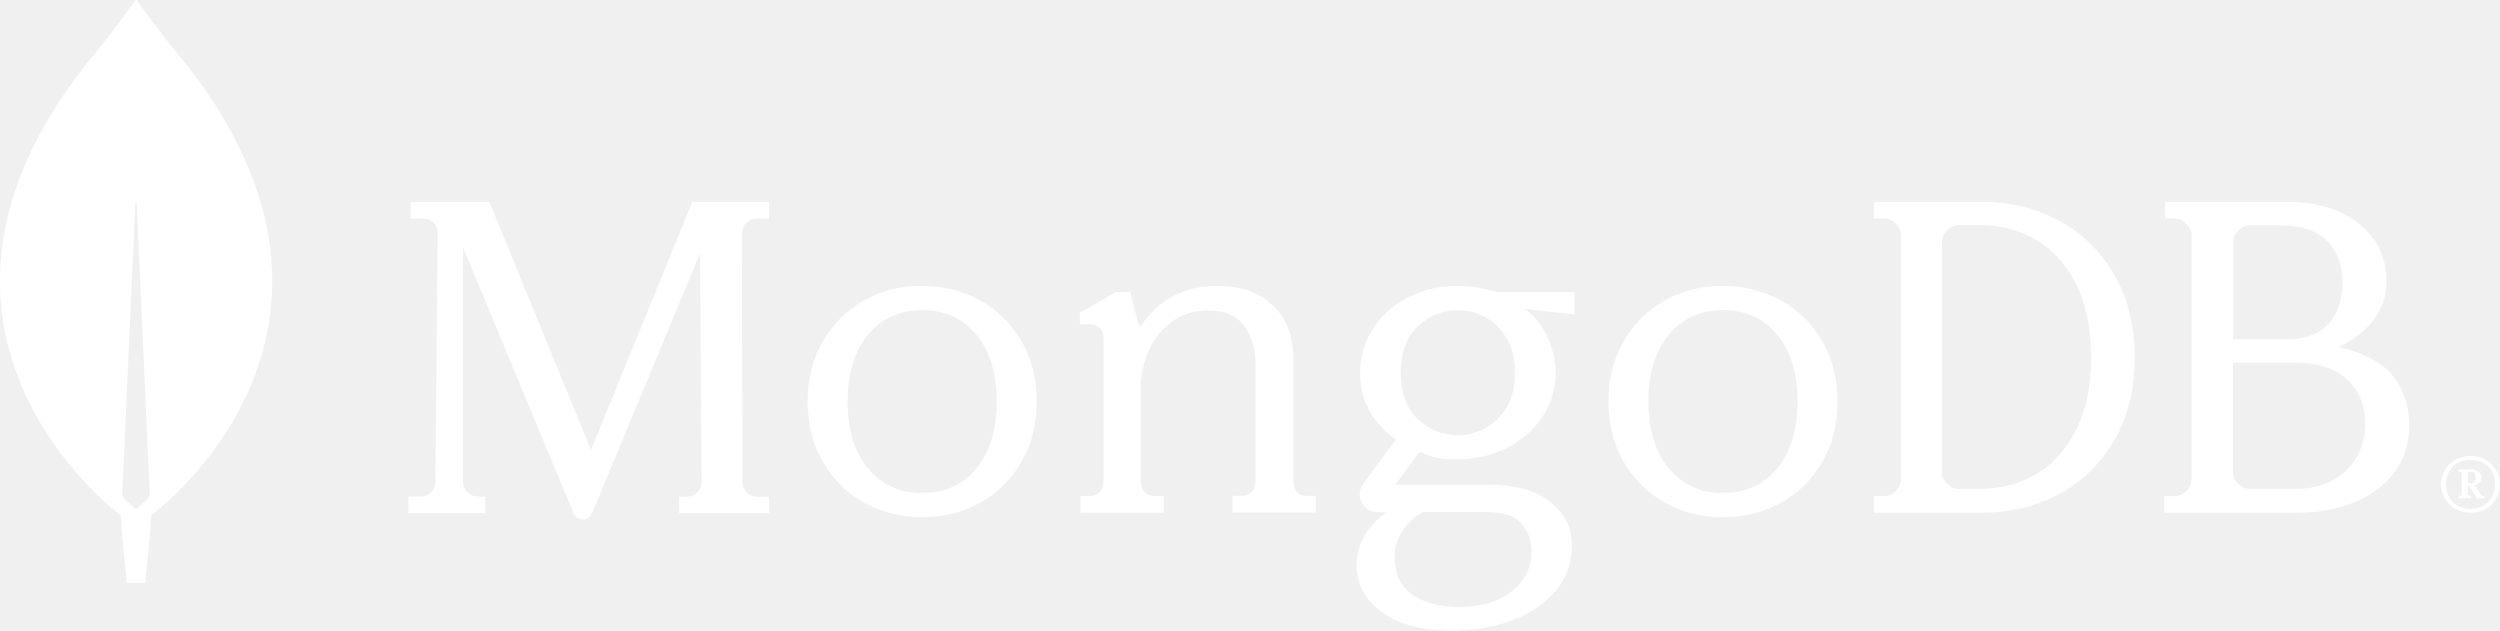
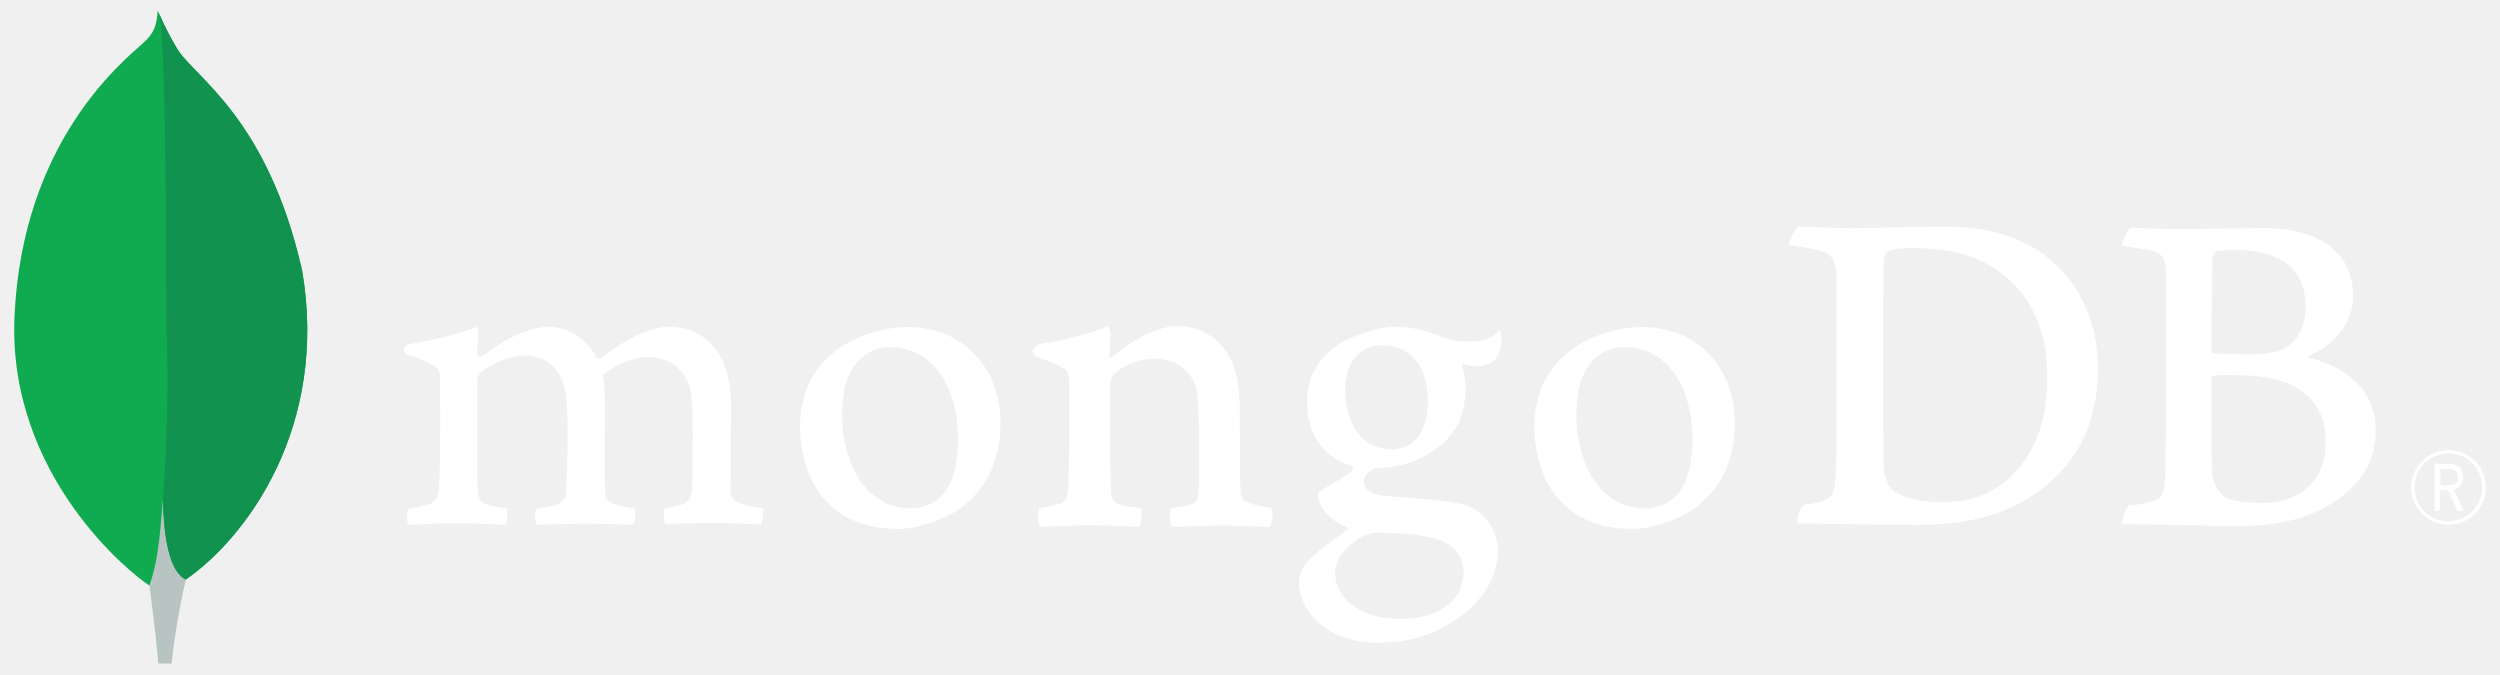
- <svg xmlns="http://www.w3.org/2000/svg" width="1102" height="278" viewBox="0 0 1102 278" fill="white">
-   <path d="M82.323 28.644C71.537 15.847 62.248 2.849 60.351 0.15C60.151 -0.05 59.852 -0.05 59.652 0.15C57.754 2.849 48.466 15.847 37.68 28.644C-54.902 146.721 52.261 226.406 52.261 226.406L53.16 227.006C53.959 239.303 55.956 257 55.956 257H59.951H63.946C63.946 257 65.944 239.403 66.743 227.006L67.642 226.306C67.741 226.406 174.905 146.721 82.323 28.644ZM59.951 224.606C59.951 224.606 55.158 220.507 53.859 218.408V218.207L59.652 89.633C59.652 89.233 60.251 89.233 60.251 89.633L66.044 218.207V218.408C64.745 220.507 59.951 224.606 59.951 224.606Z" />
-   <path d="M260.501 198.369L215.845 89.301L215.745 89H181.001V96.331H186.608C188.31 96.331 189.912 97.034 191.114 98.24C192.315 99.445 192.916 101.052 192.916 102.759L191.915 212.53C191.915 215.944 189.112 218.756 185.707 218.857L180 218.957V226.188H213.843V218.957L210.338 218.857C206.934 218.756 204.13 215.944 204.13 212.53V109.086L252.792 226.188C253.492 227.895 255.094 229 256.897 229C258.699 229 260.301 227.895 261.002 226.188L308.562 111.697L309.263 212.53C309.263 216.045 306.459 218.857 302.955 218.957H299.35V226.188H339V218.957H333.593C330.189 218.957 327.385 216.045 327.285 212.63L326.985 102.859C326.985 99.344 329.788 96.532 333.193 96.432L339 96.331V89H305.157L260.501 198.369Z" />
-   <path d="M571.869 217.046C570.764 215.94 570.162 214.431 570.162 212.62V158.696C570.162 148.435 567.151 140.386 561.127 134.652C555.205 128.917 546.973 126 536.734 126C522.378 126 511.035 131.835 503.104 143.304C503.004 143.505 502.703 143.606 502.402 143.606C502.1 143.606 501.9 143.404 501.9 143.103L498.185 128.716H491.961L476 137.871V142.901H480.116C482.023 142.901 483.629 143.404 484.734 144.411C485.838 145.417 486.44 146.926 486.44 149.038V212.519C486.44 214.33 485.838 215.839 484.734 216.946C483.629 218.052 482.124 218.656 480.317 218.656H476.301V226H513.042V218.656H509.027C507.22 218.656 505.714 218.052 504.61 216.946C503.506 215.839 502.903 214.33 502.903 212.519V170.467C502.903 165.135 504.108 159.803 506.317 154.571C508.625 149.441 512.038 145.115 516.556 141.795C521.073 138.475 526.494 136.865 532.718 136.865C539.745 136.865 545.066 139.078 548.378 143.505C551.691 147.932 553.398 153.666 553.398 160.507V212.419C553.398 214.229 552.795 215.738 551.691 216.845C550.587 217.952 549.081 218.555 547.274 218.555H543.259V225.899H580V218.555H575.985C574.479 218.757 573.073 218.153 571.869 217.046Z" />
-   <path d="M907.546 97.212C897.39 91.804 886.039 89 873.792 89H826V96.311H830.68C832.472 96.311 834.065 97.012 835.658 98.614C837.152 100.116 837.948 101.819 837.948 103.621V211.379C837.948 213.181 837.152 214.884 835.658 216.386C834.165 217.888 832.472 218.689 830.68 218.689H826V226H873.792C886.039 226 897.39 223.196 907.546 217.788C917.701 212.38 925.966 204.368 931.94 194.154C937.914 183.939 941 171.621 941 157.6C941 143.58 937.914 131.362 931.94 121.047C925.866 110.632 917.701 102.72 907.546 97.212ZM921.784 157.4C921.784 170.219 919.494 181.034 915.013 189.747C910.533 198.46 904.558 204.969 897.19 209.176C889.823 213.382 881.658 215.485 872.896 215.485H863.238C861.446 215.485 859.853 214.784 858.26 213.181C856.766 211.679 855.97 209.977 855.97 208.174V106.526C855.97 104.723 856.667 103.121 858.26 101.518C859.753 100.016 861.446 99.215 863.238 99.215H872.896C881.658 99.215 889.823 101.318 897.19 105.524C904.558 109.73 910.533 116.24 915.013 124.952C919.494 133.765 921.784 144.681 921.784 157.4Z" />
-   <path d="M1053.97 164.711C1049.55 159.603 1041.02 155.297 1030.99 152.993C1044.84 146.083 1051.96 136.369 1051.96 123.851C1051.96 117.041 1050.16 110.932 1046.54 105.724C1042.93 100.517 1037.81 96.311 1031.29 93.406C1024.76 90.502 1017.13 89 1008.5 89H954.402V96.311H958.718C960.524 96.311 962.13 97.012 963.736 98.614C965.242 100.116 966.045 101.819 966.045 103.621V211.379C966.045 213.181 965.242 214.884 963.736 216.386C962.231 217.888 960.524 218.689 958.718 218.689H954V226H1012.72C1021.65 226 1029.98 224.498 1037.51 221.493C1045.04 218.489 1051.06 214.083 1055.38 208.274C1059.79 202.466 1062 195.355 1062 187.143C1061.9 178.33 1059.29 170.819 1053.97 164.711ZM986.621 213.281C985.115 211.779 984.312 210.077 984.312 208.274V159.903H1012.22C1022.05 159.903 1029.58 162.407 1034.8 167.414C1040.02 172.422 1042.63 178.931 1042.63 186.943C1042.63 191.75 1041.42 196.457 1039.22 200.763C1036.91 205.17 1033.49 208.675 1028.88 211.379C1024.36 214.083 1018.74 215.485 1012.22 215.485H991.639C989.833 215.485 988.227 214.784 986.621 213.281ZM984.413 149.588V106.626C984.413 104.823 985.115 103.221 986.721 101.618C988.227 100.116 989.933 99.315 991.74 99.315H1004.99C1014.52 99.315 1021.55 101.719 1025.97 106.325C1030.38 111.032 1032.59 117.041 1032.59 124.452C1032.59 132.063 1030.48 138.172 1026.37 142.778C1022.25 147.285 1016.03 149.588 1007.8 149.588H984.413Z" />
-   <path d="M431.999 132.388C424.329 128.196 415.763 126 406.5 126C397.237 126 388.571 128.096 381.001 132.388C373.331 136.579 367.255 142.667 362.773 150.352C358.291 158.037 356 167.02 356 177C356 186.98 358.291 195.963 362.773 203.648C367.255 211.333 373.331 217.421 381.001 221.613C388.671 225.804 397.237 228 406.5 228C415.763 228 424.429 225.904 431.999 221.613C439.669 217.421 445.745 211.333 450.227 203.648C454.709 195.963 457 186.98 457 177C457 167.02 454.709 158.037 450.227 150.352C445.745 142.667 439.669 136.579 431.999 132.388ZM439.37 177C439.37 189.276 436.382 199.256 430.405 206.442C424.529 213.628 416.461 217.321 406.5 217.321C396.54 217.321 388.471 213.628 382.595 206.442C376.618 199.256 373.63 189.276 373.63 177C373.63 164.724 376.618 154.744 382.595 147.558C388.471 140.372 396.54 136.679 406.5 136.679C416.461 136.679 424.529 140.372 430.405 147.558C436.382 154.744 439.37 164.724 439.37 177Z" />
-   <path d="M784.999 132.388C777.329 128.196 768.763 126 759.5 126C750.237 126 741.571 128.096 734.001 132.388C726.331 136.579 720.255 142.667 715.773 150.352C711.291 158.037 709 167.02 709 177C709 186.98 711.291 195.963 715.773 203.648C720.255 211.333 726.331 217.421 734.001 221.613C741.671 225.804 750.237 228 759.5 228C768.763 228 777.429 225.904 784.999 221.613C792.669 217.421 798.745 211.333 803.227 203.648C807.709 195.963 810 186.98 810 177C810 167.02 807.709 158.037 803.227 150.352C798.745 142.667 792.569 136.579 784.999 132.388ZM792.37 177C792.37 189.276 789.381 199.256 783.405 206.442C777.528 213.628 769.46 217.321 759.5 217.321C749.539 217.321 741.471 213.628 735.595 206.442C729.618 199.256 726.63 189.276 726.63 177C726.63 164.624 729.618 154.744 735.595 147.558C741.471 140.372 749.539 136.679 759.5 136.679C769.46 136.679 777.528 140.372 783.405 147.558C789.282 154.744 792.37 164.724 792.37 177Z" />
-   <path d="M642.64 126C634.614 126 627.292 127.704 620.671 131.113C614.05 134.522 608.834 139.135 605.122 145.05C601.411 150.865 599.505 157.383 599.505 164.301C599.505 170.517 600.909 176.232 603.818 181.346C606.627 186.259 610.439 190.369 615.254 193.778L600.909 213.23C599.103 215.636 598.903 218.844 600.207 221.451C601.611 224.158 604.219 225.763 607.229 225.763H611.342C607.329 228.47 604.119 231.678 601.912 235.488C599.304 239.799 598 244.311 598 248.923C598 257.546 601.812 264.665 609.335 269.979C616.759 275.293 627.191 278 640.332 278C649.461 278 658.188 276.496 666.113 273.588C674.138 270.681 680.658 266.369 685.473 260.755C690.389 255.14 692.897 248.322 692.897 240.501C692.897 232.28 689.887 226.464 682.865 220.85C676.847 216.137 667.417 213.631 655.68 213.631H615.555C615.455 213.631 615.354 213.53 615.354 213.53C615.354 213.53 615.254 213.33 615.354 213.23L625.787 199.193C628.596 200.496 631.204 201.298 633.511 201.799C635.918 202.301 638.627 202.501 641.636 202.501C650.063 202.501 657.687 200.797 664.307 197.388C670.928 193.979 676.245 189.367 680.057 183.451C683.868 177.636 685.774 171.119 685.774 164.201C685.774 156.781 682.163 143.245 672.332 136.327C672.332 136.227 672.433 136.227 672.433 136.227L694 138.633V128.707H659.492C654.075 127.003 648.458 126 642.64 126ZM654.677 188.765C650.865 190.77 646.752 191.873 642.64 191.873C635.919 191.873 630 189.467 624.984 184.755C619.969 180.042 617.461 173.124 617.461 164.301C617.461 155.478 619.969 148.559 624.984 143.847C630 139.135 635.919 136.728 642.64 136.728C646.853 136.728 650.865 137.731 654.677 139.836C658.489 141.842 661.599 144.95 664.107 149.061C666.514 153.172 667.818 158.285 667.818 164.301C667.818 170.417 666.614 175.53 664.107 179.541C661.699 183.652 658.489 186.76 654.677 188.765ZM627.492 225.662H654.677C662.201 225.662 667.016 227.166 670.226 230.375C673.436 233.583 675.041 237.894 675.041 242.908C675.041 250.227 672.132 256.243 666.314 260.755C660.495 265.267 652.671 267.573 643.041 267.573C634.614 267.573 627.592 265.668 622.476 262.058C617.36 258.449 614.752 252.934 614.752 245.916C614.752 241.504 615.956 237.393 618.364 233.784C620.771 230.174 623.68 227.567 627.492 225.662Z" />
-   <path d="M1082.35 224.327C1080.37 223.244 1078.88 221.669 1077.69 219.799C1076.6 217.831 1076 215.764 1076 213.5C1076 211.236 1076.6 209.071 1077.69 207.201C1078.78 205.232 1080.37 203.756 1082.35 202.673C1084.34 201.591 1086.52 201 1089 201C1091.48 201 1093.66 201.591 1095.65 202.673C1097.63 203.756 1099.12 205.331 1100.31 207.201C1101.4 209.169 1102 211.236 1102 213.5C1102 215.764 1101.4 217.929 1100.31 219.799C1099.22 221.768 1097.63 223.244 1095.65 224.327C1093.66 225.409 1091.48 226 1089 226C1086.62 226 1084.34 225.508 1082.35 224.327ZM1094.56 222.949C1096.24 222.063 1097.44 220.685 1098.43 219.11C1099.32 217.437 1099.82 215.567 1099.82 213.5C1099.82 211.433 1099.32 209.563 1098.43 207.89C1097.53 206.217 1096.24 204.937 1094.56 204.051C1092.87 203.165 1091.08 202.673 1089 202.673C1086.92 202.673 1085.13 203.165 1083.44 204.051C1081.76 204.937 1080.56 206.315 1079.57 207.89C1078.68 209.563 1078.18 211.433 1078.18 213.5C1078.18 215.567 1078.68 217.437 1079.57 219.11C1080.47 220.783 1081.76 222.063 1083.44 222.949C1085.13 223.835 1086.92 224.327 1089 224.327C1091.08 224.327 1092.97 223.835 1094.56 222.949ZM1083.64 219.504V218.618L1083.84 218.52H1084.44C1084.63 218.52 1084.83 218.421 1084.93 218.323C1085.13 218.126 1085.13 218.028 1085.13 217.831V208.677C1085.13 208.48 1085.03 208.284 1084.93 208.185C1084.73 207.988 1084.63 207.988 1084.44 207.988H1083.84L1083.64 207.89V207.004L1083.84 206.906H1089C1090.49 206.906 1091.58 207.201 1092.47 207.89C1093.37 208.579 1093.76 209.465 1093.76 210.646C1093.76 211.532 1093.47 212.417 1092.77 213.008C1092.08 213.697 1091.28 214.091 1090.29 214.189L1091.48 214.583L1093.76 218.224C1093.96 218.52 1094.16 218.618 1094.46 218.618H1095.05L1095.15 218.717V219.602L1095.05 219.701H1091.98L1091.78 219.602L1088.6 214.287H1087.81V217.831C1087.81 218.028 1087.91 218.224 1088.01 218.323C1088.21 218.52 1088.31 218.52 1088.5 218.52H1089.1L1089.3 218.618V219.504L1089.1 219.602H1083.84L1083.64 219.504ZM1088.7 213.008C1089.5 213.008 1090.19 212.811 1090.59 212.319C1090.98 211.925 1091.28 211.236 1091.28 210.449C1091.28 209.661 1091.08 209.071 1090.69 208.579C1090.29 208.087 1089.69 207.89 1089 207.89H1088.6C1088.4 207.89 1088.21 207.988 1088.11 208.087C1087.91 208.283 1087.91 208.382 1087.91 208.579V213.008H1088.7Z" />
+ <svg xmlns="http://www.w3.org/2000/svg" id="Layer_1" data-name="Layer 1" viewBox="0 0 1112.61 300">
+   <defs>
+     <style>.cls-1{fill:#10aa50;}.cls-2{fill:#b8c4c2;}.cls-3{fill:#12924f;}.cls-4{fill:#fff;}</style>
+   </defs>
+   <path class="cls-1" d="M134.44,120.34C119.13,52.8,87.22,34.82,79.08,22.11a144.57,144.57,0,0,1-8.9-17.42c-.43,6-1.22,9.78-6.32,14.33C53.62,28.15,10.13,63.59,6.47,140.33c-3.41,71.55,52.6,115.67,60,120.23,5.69,2.8,12.62.06,16-2.51,27-18.53,63.89-67.93,52-137.71" />
+   <path class="cls-2" d="M72.5,222.46c-1.41,17.71-2.42,28-6,38.12,0,0,2.35,16.86,4,34.72h5.84a324.73,324.73,0,0,1,6.37-37.39C75.15,254.19,72.79,238,72.5,222.46Z" />
+   <path class="cls-3" d="M82.7,257.92h0c-7.64-3.53-9.85-20.06-10.19-35.46a725.83,725.83,0,0,0,1.65-76.35c-.4-13.36.19-123.74-3.29-139.9A134.29,134.29,0,0,0,79.08,22.1c8.14,12.72,40.06,30.7,55.36,98.24C146.36,190,109.67,239.27,82.7,257.92Z" />
+   <path class="cls-4" d="M1089.7,233.5a16.59,16.59,0,1,1,16.59-16.82,16.38,16.38,0,0,1-16.59,16.82m0-31.68a15.1,15.1,0,1,0,15,15.14,14.85,14.85,0,0,0-15-15.14m4,25.58-4.28-9.23h-3.45v9.23h-2.51v-21h6.19c4.61,0,6.53,2,6.53,5.87,0,3.08-1.45,5-4.15,5.59l4.42,9.51ZM1086.07,216h3.63c2.94,0,4.06-1,4.06-3.68s-1.07-3.59-4.38-3.59h-3.31Z" />
+   <path class="cls-4" d="M842.79,218.38c4.49,3.59,13.46,5.07,21.37,5.07,10.25,0,20.3-1.9,30.12-10.77,10-9.09,16.88-23,16.88-45.21,0-21.34-8.12-38.66-24.78-48.8-9.4-5.91-21.58-8.24-35.47-8.24-4,0-8.12.21-10.46,1.27a5.49,5.49,0,0,0-1.93,3c-.42,3.8-.42,32.74-.42,49.85,0,17.54,0,42,.42,45,.22,2.54,1.5,7,4.27,8.87M800.15,100.93c3.63,0,17.43.63,23.85.63,12,0,20.29-.63,42.72-.63,18.8,0,34.62,5.07,45.93,14.78,13.68,11.84,21,28.31,21,48.38,0,28.52-13,45-26.07,54.29-13,9.72-29.91,15.21-54,15.21-12.82,0-34.83-.42-53.2-.63H800c-.86-1.69,1.57-8.28,3.07-8.45,5-.56,6.32-.76,8.62-1.71,3.88-1.59,4.79-3.57,5.22-10.54.64-13.1.43-28.73.43-46.48,0-12.67.21-37.39-.21-45.21-.65-6.54-3.41-8.23-9-9.5a116.24,116.24,0,0,0-12-1.9c-.42-1.27,2.86-7,3.93-8.24" />
+   <path class="cls-4" d="M986.6,111.65c-.85.21-1.92,2.33-1.92,3.38-.22,7.61-.43,27.46-.43,41.19a1.36,1.36,0,0,0,1.07,1.06c2.77.21,9.61.43,15.38.43,8.12,0,12.82-1.06,15.38-2.33,6.84-3.38,10-10.78,10-18.8,0-18.38-12.82-25.35-31.83-25.35a57.35,57.35,0,0,0-7.69.42m48.5,84.5c0-18.59-13.68-29.15-38.68-29.15-1.06,0-9-.21-10.89.21-.64.21-1.28.63-1.28,1.06,0,13.31-.22,34.64.43,43.09.43,3.59,3,8.66,6.19,10.14,3.42,1.9,11.11,2.32,16.45,2.32,14.74,0,27.78-8.23,27.78-27.67M948,101.3c1.93,0,7.61.63,22.14.63,13.67,0,24.78-.42,38-.42,16.45,0,39.09,5.92,39.09,30.42,0,12-8.54,21.76-19.65,26.41-.64.21-.64.63,0,.84,15.81,4,29.69,13.73,29.69,32.32,0,18.17-11.32,29.58-27.77,36.76-10,4.44-22.43,5.91-35,5.91-9.61,0-35.37-1-49.69-.84-1.5-.63,1.37-7.4,2.65-8.45a39.38,39.38,0,0,0,9.69-1.52c5.12-1.26,5.73-2.91,6.37-10.52.43-6.55.43-30,.43-46.69,0-22.82.22-38.23,0-45.84-.21-5.91-2.35-7.82-6.41-8.87-3.2-.64-8.54-1.27-12.81-1.9-1.07-1.06,2.22-7.4,3.28-8.24" />
+   <path class="cls-4" d="M181.75,233.5a9.26,9.26,0,0,1-.65-4.27,5.43,5.43,0,0,1,.65-2.85,72.58,72.58,0,0,0,8.2-1.67c3.78-.94,5.2-3,5.42-7.82.62-11.39.66-32.76.44-47.78v-.44c0-1.62,0-3.82-2-5.37a42.94,42.94,0,0,0-11.33-5c-1.79-.53-2.78-1.47-2.73-2.57s1.18-2.4,3.51-2.86c6.19-.63,22.41-4.5,28.78-7.44a4.22,4.22,0,0,1,.85,3c0,.66-.1,1.36-.17,2.08-.18,2.12-.38,4.53-.38,6.93a1.58,1.58,0,0,0,2.68.91c12.13-9.51,23-12.9,28.57-12.9,9.17,0,16.31,4.38,21.84,13.4a1.47,1.47,0,0,0,1.24.73,1.42,1.42,0,0,0,1.16-.62c11.15-8.46,22.2-13.51,29.6-13.51,17.48,0,27.93,13.09,27.93,35,0,6.3-.06,14.29-.12,21.74-.05,6.54-.1,12.67-.1,16.91,0,1,1.38,3.88,3.45,4.45,2.56,1.25,6.25,1.89,10.92,2.69l.18,0c.35,1.26-.39,6.15-1.1,7.15-1.16,0-2.76-.1-4.76-.2-3.63-.18-8.61-.43-14.4-.43-11.62,0-17.69.22-23.49.6-.44-1.45-.59-6.13-.06-7.11A61.55,61.55,0,0,0,303,224.7c3.7-1.22,4.77-2.9,5-7.81.09-3.49.76-34.24-.43-41.54-1.1-7.57-6.8-16.43-19.27-16.43-4.63,0-12.1,1.93-19.22,7.33a2.8,2.8,0,0,0-.7,1.81v.15c.84,3.94.84,8.54.84,15.49,0,4,0,8.17-.05,12.34-.05,8.48-.09,16.48.05,22.53,0,4.12,2.49,5.11,4.5,5.9,1.09.24,1.95.45,2.82.65,1.67.41,3.41.83,6,1.24a11.49,11.49,0,0,1-.1,5.32,4.26,4.26,0,0,1-.75,1.81c-6.46-.22-13.09-.41-22.66-.41-2.9,0-7.63.12-11.81.23-3.39.09-6.59.18-8.41.19a8.24,8.24,0,0,1-.64-3.68,6.38,6.38,0,0,1,.67-3.44l2.57-.47c2.24-.4,4.18-.74,6-1.2,3.16-1,4.35-2.72,4.58-6.75.62-9.4,1.1-36.49-.23-43.27-2.26-10.88-8.45-16.4-18.41-16.4-5.83,0-13.2,2.81-19.22,7.32a5.86,5.86,0,0,0-1.77,4.35c0,3.23,0,7.07,0,11.19,0,13.6-.09,30.53.24,37.85.2,2.26,1,4.94,5.23,5.92.93.27,2.53.53,4.39.84,1.07.18,2.24.37,3.45.59a15.16,15.16,0,0,1-.57,7.15c-1.86,0-4.15-.12-6.77-.23-4-.18-9-.4-14.65-.4-6.68,0-11.33.22-15.06.4-2.51.12-4.68.22-6.85.23" />
+   <path class="cls-4" d="M396.2,154.49A18.22,18.22,0,0,0,386,157.36c-7.42,4.51-11.2,13.52-11.2,26.76,0,24.78,12.41,42.09,30.18,42.09A19,19,0,0,0,418,221.6c5.46-4.45,8.36-13.55,8.36-26.29,0-24.41-12.13-40.82-30.18-40.82m3.42,80.91c-32.1,0-43.53-23.55-43.53-45.58,0-15.39,6.29-27.42,18.7-35.77a57.11,57.11,0,0,1,28.89-8.54c24.49,0,41.6,17.61,41.6,42.84,0,17.14-6.83,30.68-19.76,39.14-6.21,3.8-17,7.91-25.9,7.91" />
+   <path class="cls-4" d="M723,154.49a18.17,18.17,0,0,0-10.22,2.87c-7.42,4.51-11.2,13.52-11.2,26.76,0,24.78,12.41,42.09,30.18,42.09a19,19,0,0,0,13.06-4.61c5.46-4.45,8.35-13.55,8.35-26.29,0-24.41-12.12-40.82-30.17-40.82m3.42,80.91c-32.1,0-43.53-23.55-43.53-45.57,0-15.41,6.29-27.43,18.71-35.78a57,57,0,0,1,28.88-8.54c24.49,0,41.6,17.62,41.6,42.83,0,17.16-6.83,30.69-19.76,39.14-6.21,3.81-17,7.92-25.9,7.92" />
+   <path class="cls-4" d="M614.92,153.65c-9.89,0-16.29,7.81-16.29,19.9s5.51,26.46,21,26.46c2.66,0,7.48-1.18,9.87-3.81,3.6-3.31,6-10.15,6-17.37,0-15.77-7.68-25.18-20.53-25.18m-1.28,83.44a16.29,16.29,0,0,0-8,2c-7.83,5-11.46,10-11.46,15.81,0,5.44,2.11,9.77,6.65,13.61,5.5,4.66,12.92,6.93,22.67,6.93,19.19,0,27.79-10.32,27.79-20.54,0-7.12-3.57-11.89-10.92-14.59-5.66-2.07-15.12-3.21-26.7-3.21m1.28,49c-11.52,0-19.82-2.43-26.91-7.89-6.9-5.32-10-13.22-10-18.68a14.61,14.61,0,0,1,3.78-9.5c2-2.28,6.65-6.55,17.4-13.94a.92.92,0,0,0,.56-.85.89.89,0,0,0-.68-.88c-8.85-3.39-11.52-9-12.33-12,0-.11,0-.28-.09-.47-.25-1.18-.49-2.3,1.12-3.45,1.24-.88,3.22-2.06,5.34-3.31a71.89,71.89,0,0,0,8.59-5.59,1.41,1.41,0,0,0-.36-2.2c-13.1-4.4-19.7-14.13-19.7-29a28.83,28.83,0,0,1,12.1-23.73c5.27-4.17,18.5-9.18,27.07-9.18h.5c8.81.21,13.78,2.06,20.66,4.6a32.84,32.84,0,0,0,12.22,1.94c7.29,0,10.48-2.31,13.22-5a11.47,11.47,0,0,1,.7,3.78,14.22,14.22,0,0,1-2.38,8.68c-1.49,2.07-5,3.57-8.21,3.57-.33,0-.65,0-1-.05a26.94,26.94,0,0,1-5-.83l-.82.29c-.26.38-.09.8.12,1.34a1.7,1.7,0,0,1,.12.33,58.52,58.52,0,0,1,1.19,8.1c0,15.55-6.13,22.32-12.76,27.34a43.56,43.56,0,0,1-22,8.52h0c-.17,0-1,.07-2.56.21-1,.09-2.3.21-2.49.21l-.19,0c-1.44.4-5.2,2.19-5.2,5.52,0,2.76,1.7,6.19,9.83,6.81l5.26.37c10.72.75,24.11,1.68,30.41,3.81a21.06,21.06,0,0,1,14.07,20.27c0,13.95-9.92,27.07-26.53,35.09a57.66,57.66,0,0,1-25.09,5.63" />
+   <path class="cls-4" d="M565.86,226.06c-4.7-.63-8.13-1.27-12.18-3.17a5.6,5.6,0,0,1-1.5-3c-.43-6.55-.43-25.56-.43-38,0-10.15-1.7-19-6-25.35-5.13-7.19-12.39-11.41-21.79-11.41-8.33,0-19.44,5.7-28.62,13.52-.22.21-1.63,1.55-1.6-.53s.35-6.3.55-9a4.63,4.63,0,0,0-1.4-3.92c-6,3-22.83,7-29.06,7.61-4.54.88-5.69,5.25-.84,6.76l.07,0a41.46,41.46,0,0,1,11,4.84c1.92,1.48,1.71,3.59,1.71,5.28.21,14.15.21,35.91-.43,47.74-.21,4.65-1.5,6.34-4.92,7.19l.32-.11a66.46,66.46,0,0,1-7.91,1.48c-1.07,1.05-1.07,7.18,0,8.45,2.14,0,13-.63,22-.63,12.38,0,18.79.63,22,.63,1.29-1.48,1.71-7.18.86-8.45a45,45,0,0,1-8.77-1.27c-3.41-.84-4.27-2.54-4.48-6.33-.42-9.94-.42-31.06-.42-45.43,0-4,1.06-5.91,2.34-7,4.27-3.8,11.33-6.33,17.52-6.33,6,0,10,1.9,13,4.43A18.1,18.1,0,0,1,533,176c.85,8,.63,24.09.63,38,0,7.61-.63,9.52-3.41,10.36-1.28.63-4.7,1.27-8.76,1.69-1.28,1.27-.86,7.18,0,8.45,5.55,0,12-.63,21.36-.63,11.75,0,19.23.63,22.22.63,1.28-1.48,1.71-7,.86-8.45" />
</svg>
